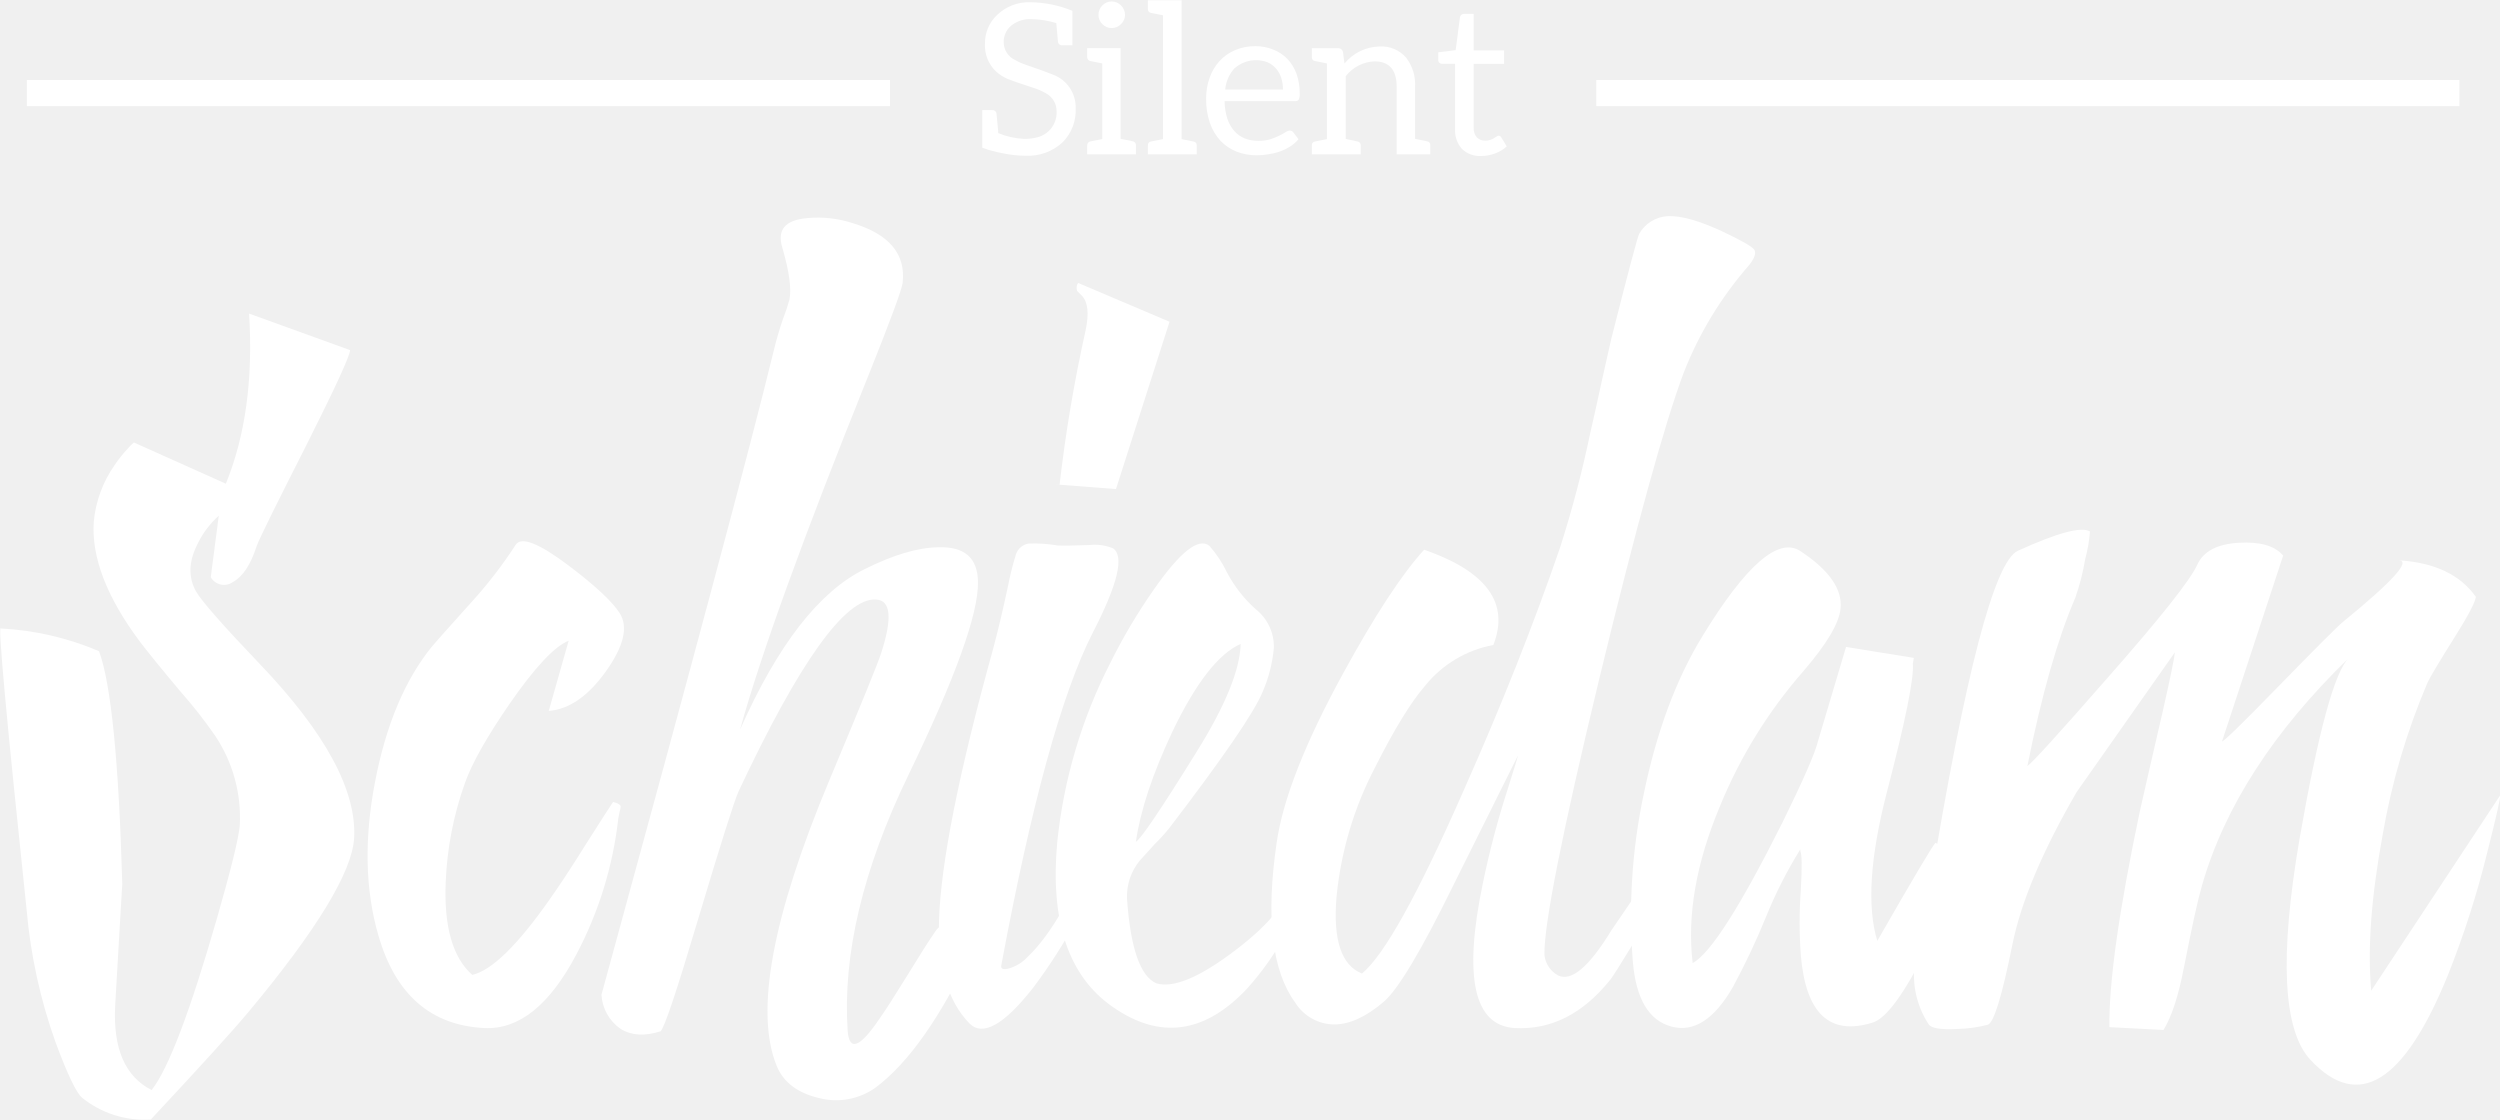
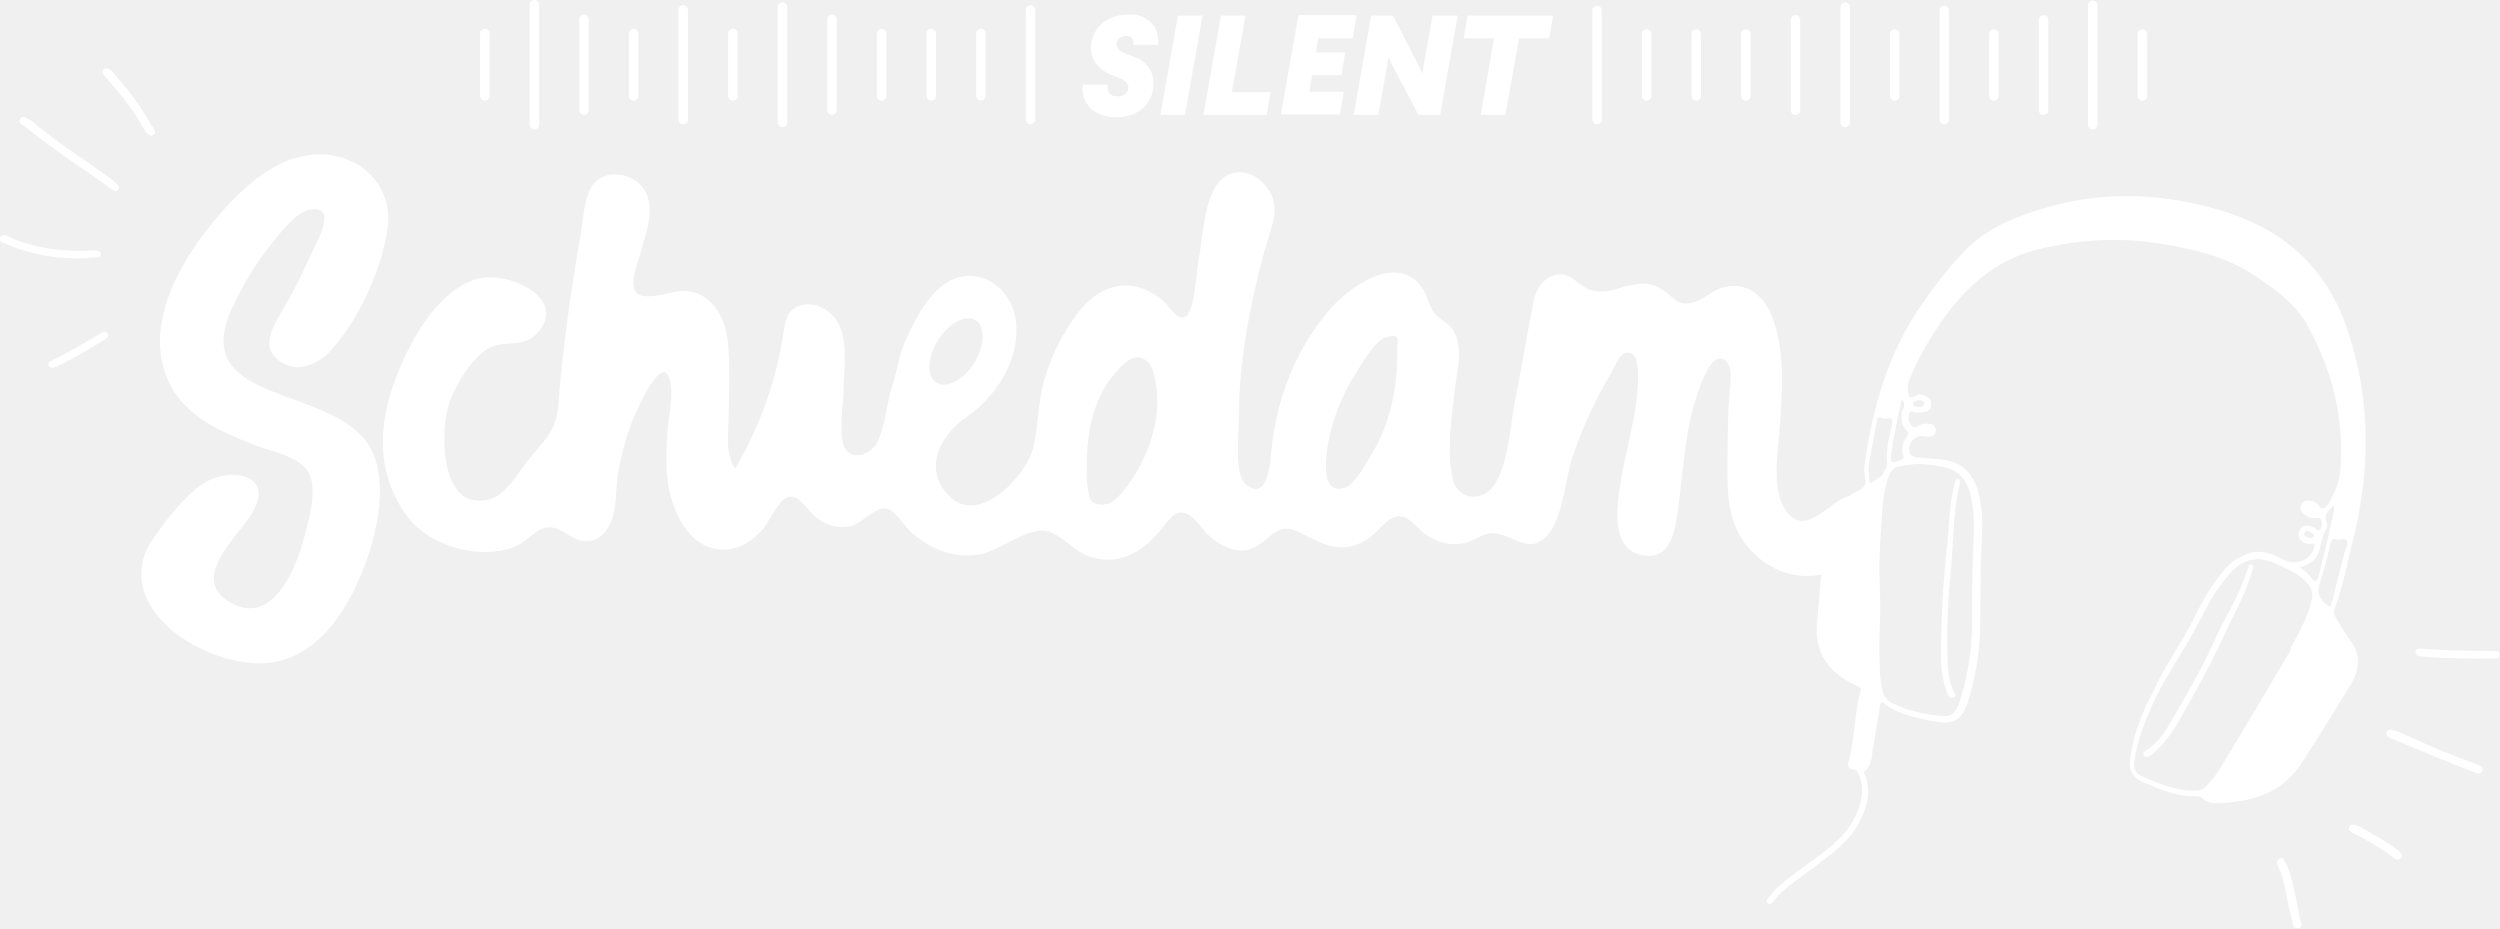
- <svg xmlns="http://www.w3.org/2000/svg" id="Layer_1" data-name="Layer 1" viewBox="0 0 389.43 174.39">
-   <defs>
-     <style>.cls-1{fill:#fff;}</style>
-   </defs>
-   <path class="cls-1" d="M226.52,492.29a14.18,14.18,0,0,0-3.32,4.43q-2.07,4.06-.22,7.38,1.33,2.29,10,11.37,15.28,16,14.62,27.1-0.52,7.9-16.39,26.95-3.62,4.35-15.28,16.83a15.47,15.47,0,0,1-10.71-3.4q-1.33-1.11-4.13-8.64a82.59,82.59,0,0,1-4.5-20.6q-4.8-45.48-4-43.85a44.89,44.89,0,0,1,15.28,3.54q2.81,7.61,3.62,36.32,0-.37-1.11,18.9-0.52,10,5.68,13.14,3.91-4.95,10.19-26.8,3.25-11.3,3.54-14.4a22.89,22.89,0,0,0-3.84-14,73.53,73.53,0,0,0-5.39-6.87q-4.65-5.54-6.42-7.9-7.68-10.34-7.09-18.6a18.32,18.32,0,0,1,3.25-8.79,19.4,19.4,0,0,1,2-2.51,6.35,6.35,0,0,1,1-1l14.32,6.42q4.58-11.22,3.62-26.5l15.73,5.69q0,1.26-6.79,14.77-7.24,14.25-7.75,15.73-1.4,4.36-3.69,5.61a2.38,2.38,0,0,1-3.47-.74Z" transform="translate(-192.44 -411.96)" />
-   <path class="cls-1" d="M287.94,536.88q1.18,0.3,1.18.74a3.16,3.16,0,0,1-.15.74q-0.15.66-.22,1.11a59.35,59.35,0,0,1-6.5,21.11Q276,572.47,267.93,572.1q-12.55-.59-16.54-14.4-3.1-10.63-.52-24t8.93-21.12q0.15-.22,6.05-6.79a69.1,69.1,0,0,0,6.94-9q1.33-1.92,8.2,3.25,6.27,4.73,8,7.46,2,3.18-2.14,9t-8.93,6.2l3.1-10.93q-3.25,1.26-9.15,9.75-5.39,7.83-7,12.4a51.94,51.94,0,0,0-3,15.43q-0.44,10.41,4.13,14.47,4.5-1,12-11.67,2.36-3.32,5.68-8.64Q287.28,537.84,287.94,536.88Z" transform="translate(-192.44 -411.96)" />
-   <path class="cls-1" d="M295.33,572.61q-3.69,1.18-6.2-.37a6.93,6.93,0,0,1-3-5.32q21.56-78.63,26.8-100.19,0.59-2.51,1.48-5.09a31.18,31.18,0,0,0,1-3q0.52-2.51-1.11-8.12-1.26-4.13,3.84-4.58a17.39,17.39,0,0,1,7,.74q8.71,2.59,7.9,9.38-0.22,1.62-5.24,14.18-15.21,37.73-20.08,55.37,8.78-19.79,19.42-25,6.64-3.32,11.44-3.4,6.13-.22,6.2,5.39,0.15,7.38-10.85,30.12-10.63,22-9.45,39.79,0.37,4.95,5-1.92,1.26-1.77,4.36-6.79,2.88-4.72,4.28-6.72a3,3,0,0,1,3.69-1.18,2.74,2.74,0,0,1,2.21,3,3.43,3.43,0,0,1-.37,1.55q-7.16,15.14-14.77,20.89A10.57,10.57,0,0,1,320,583q-5-1.18-6.57-5-5.17-12.62,8.27-44.67,7.31-17.42,8-19.64,2.66-8.2-.81-8.34-7.16-.44-21.41,29.9-1,2.21-6.35,20.08Q296.21,571.88,295.33,572.61Z" transform="translate(-192.44 -411.96)" />
-   <path class="cls-1" d="M363.62,541.6a1.83,1.83,0,0,0,1.11,1,0.72,0.72,0,0,1,.59,1,83.5,83.5,0,0,1-11.89,22.15q-6.87,8.79-10,5.61-5-5.17-4.72-15.95Q339.11,542,347.15,513q1.18-4.43,2.29-9.67a48.17,48.17,0,0,1,1.25-5,2.49,2.49,0,0,1,2-1.7,22,22,0,0,1,4.5.3q1.18,0.07,4.95-.07a7.44,7.44,0,0,1,3.69.52q2.66,1.85-3.17,13.14-7.24,14.18-14.25,51.83-0.15.74,1,.52a6.42,6.42,0,0,0,3.17-1.92Q358,555.78,363.62,541.6Zm-6.13-54.12a232.32,232.32,0,0,1,4.06-24.07q0.81-3.84-.52-5.32l-0.81-.81a1.5,1.5,0,0,1,.15-1.25l14.25,6.05-8.34,26.06-9.6-.74Z" transform="translate(-192.44 -411.96)" />
-   <path class="cls-1" d="M396.77,547a44.36,44.36,0,0,1-10.11,19q-9.9,10.48-20.89,2.81-10.34-7.16-8.64-25.69a79,79,0,0,1,8.27-27.91,88.53,88.53,0,0,1,6.79-11.44q6.13-8.79,8.64-6.79a18.11,18.11,0,0,1,2.73,4.13,20.37,20.37,0,0,0,4.5,5.76,7.41,7.41,0,0,1,2.81,6.05,22.25,22.25,0,0,1-1.77,6.87q-2,4.8-14.54,21.19a27.86,27.86,0,0,1-2.29,2.51L370,546A8.72,8.72,0,0,0,368,552q0.81,11.52,4.58,13.14,4,1.18,12.4-5.24t8.19-10.78Zm-27.39-3.91q1.18-.67,9.45-14,6.72-10.78,6.87-16.83-5.17,2.29-10.63,13.66Q370.41,535.85,369.38,543.08Z" transform="translate(-192.44 -411.96)" />
-   <path class="cls-1" d="M404.59,563.61q5.17-4.21,15.87-28.57,8.86-19.93,15-37.8a176.51,176.51,0,0,0,4.72-17.94q0.59-2.51,1.92-8.64,1-4.43,1.33-5.91,4-15.8,4.36-16.39a5.45,5.45,0,0,1,4.43-2.73q3.1-.15,8.64,2.44,4.21,2,4.8,2.73t-0.74,2.44A56.92,56.92,0,0,0,454.72,470q-4.5,12-13.14,47.62-8.71,36.1-8.56,43.12a4.12,4.12,0,0,0,2.14,3.17q3.1,1.48,8.27-7L451.55,545a1.6,1.6,0,0,1,2.21-.52,1.24,1.24,0,0,1,.52,2q-9.82,16.61-11,18.09-6.42,8-14.91,7.53-9.52-.59-4.95-22.52A138,138,0,0,1,427.26,535q1.77-5.61,1.62-5.32s-3.32,6.64-10,20.08Q411.38,565.08,408,568q-4.14,3.54-7.75,3.54a7.23,7.23,0,0,1-6.05-3.4q-5.47-7.46-2.88-25,1.48-10.11,10.34-26.28,7.38-13.51,12.62-19.27,14.62,5.09,10.78,14.84a17.82,17.82,0,0,0-10.63,6.35q-3.32,3.84-7.75,12.63a54.94,54.94,0,0,0-6.05,20.3Q399.79,561.69,404.59,563.61Z" transform="translate(-192.44 -411.96)" />
-   <path class="cls-1" d="M472.88,544.26a69.46,69.46,0,0,0-5.39,10.63,110.18,110.18,0,0,1-5.09,10.78q-4.36,7.61-9.6,6.2t-6-10a91.19,91.19,0,0,1,1.7-26.28q3-14.54,9.16-24.58,10.11-16.54,15.21-13.22,6.72,4.43,6.28,8.93-0.3,3.4-5.76,9.75a75.21,75.21,0,0,0-13,21q-5.61,13.36-4.28,24.51,4.13-2.21,14-21.93,4.87-9.89,5.54-12.7L480,512.74l10.56,1.7-0.15.89q0.29,3.4-4.06,20.08-3.91,15.14-1.48,23.11,8.64-15.06,9.08-15.28l3,1.77q1.33,3.18-4.13,14.25t-8.71,12q-10,3.1-11.15-10.48a68.65,68.65,0,0,1,0-10.19q0.29-5.39-.07-6Z" transform="translate(-192.44 -411.96)" />
-   <path class="cls-1" d="M515.93,535.33q-8,13.81-10,23.7-2.44,12.11-3.84,12.55a20.21,20.21,0,0,1-4.65.66q-4,.22-4.58-0.74a14,14,0,0,1-2.14-9.67q0.22-1.7,1-5.39,1-4.21,1.4-6.57,8.2-49.69,13.66-52.12,9.23-4.21,11.22-3a22.84,22.84,0,0,1-.74,4.28,35.66,35.66,0,0,1-1.55,6.05q-4.14,9.6-7.46,26.21,1.11-.74,12.48-13.73,12.33-14,14-17.65,1.4-3.1,6.42-3.4t6.94,2l-9.52,28.94q0.37,0.07,8.64-8.42,9-9.23,10.19-10.19,11.59-9.45,8.71-9.6,8.34,0.52,12,5.69-0.15,1.26-3.25,6.2-3.62,5.76-4.28,7.16a106.24,106.24,0,0,0-7,23.77q-2.66,14.47-1.77,24.22l20.08-30.42q0.15,0.37-2.07,9.15a144.86,144.86,0,0,1-6,18.68q-10.26,25.4-21.48,13.36-6.42-6.87-1.7-34.4,4.36-25,7.68-28.2-17.65,17.13-22.89,35.51-0.89,3-2.81,12.77-1.26,6.57-3.17,9.67l-8.42-.44q-0.15-10.41,4.73-33.59,1.11-4.95,3.62-15.8,1.7-7.53,1.85-9Z" transform="translate(-192.44 -411.96)" />
-   <path class="cls-1" d="M360,428.88a7,7,0,0,1-2,5.21,7.88,7.88,0,0,1-5.79,2.13,17.76,17.76,0,0,1-3.2-.31,21.26,21.26,0,0,1-2.63-.62l-0.93-.33v-5.85H347a0.62,0.62,0,0,1,.67.55q0,0.21.15,1.61t0.11,1.42a11.92,11.92,0,0,0,3.94.9,7.51,7.51,0,0,0,2.41-.31,4.27,4.27,0,0,0,1.5-.88,4,4,0,0,0,1.25-3.08,3.16,3.16,0,0,0-1.74-2.87,9.23,9.23,0,0,0-1.78-.78q-3.1-1-4.11-1.41a6.79,6.79,0,0,1-1.79-1.15,5.54,5.54,0,0,1-1.74-4.35,6,6,0,0,1,1.87-4.45,7.11,7.11,0,0,1,5.21-2,17.55,17.55,0,0,1,6.54,1.34v5.36h-1.58a0.61,0.61,0,0,1-.67-0.55q0-.1-0.26-2.9a14.34,14.34,0,0,0-3.85-.62,4.64,4.64,0,0,0-3.23,1.06,3.27,3.27,0,0,0-1.11,2.58,3.05,3.05,0,0,0,1.76,2.72,9.68,9.68,0,0,0,1.81.8q2.93,1,4.09,1.48A5.43,5.43,0,0,1,360,428.88Z" transform="translate(-192.44 -411.96)" />
-   <path class="cls-1" d="M369.39,434.56V436h-7.6v-1.41a0.62,0.62,0,0,1,.5-0.6l1.85-.37V421.84l-1.85-.37a0.62,0.62,0,0,1-.5-0.6v-1.41H367v14.13l1.85,0.37A0.62,0.62,0,0,1,369.39,434.56Zm-5.68-19.49a1.92,1.92,0,0,1-.16-0.79,2,2,0,0,1,.16-0.81,2.13,2.13,0,0,1,.45-0.67,2.16,2.16,0,0,1,.65-0.45,1.92,1.92,0,0,1,.79-0.16,2,2,0,0,1,.8.16,2.12,2.12,0,0,1,.66.45,2.23,2.23,0,0,1,.46.67,2,2,0,0,1,.17.81,1.84,1.84,0,0,1-.17.79,2.28,2.28,0,0,1-.46.65,2.11,2.11,0,0,1-.66.45,2,2,0,0,1-.8.16,1.93,1.93,0,0,1-.79-0.16A2.17,2.17,0,0,1,363.71,415.07Z" transform="translate(-192.44 -411.96)" />
-   <path class="cls-1" d="M378.86,434.56V436h-7.61v-1.4a0.55,0.55,0,0,1,.49-0.6l1.86-.37V414.34l-1.86-.37a0.55,0.55,0,0,1-.49-0.6V412h5.25v21.63l1.86,0.38A0.56,0.56,0,0,1,378.86,434.56Z" transform="translate(-192.44 -411.96)" />
-   <path class="cls-1" d="M390.79,419.69a6.14,6.14,0,0,1,2.17,1.43,6.55,6.55,0,0,1,1.43,2.31,9,9,0,0,1,.51,3.14,1.9,1.9,0,0,1-.15.91,0.61,0.61,0,0,1-.55.23h-11a9.14,9.14,0,0,0,.42,2.72,5.56,5.56,0,0,0,1.08,1.93,4.31,4.31,0,0,0,1.63,1.16,5.6,5.6,0,0,0,2.12.38,6.21,6.21,0,0,0,1.88-.25,9,9,0,0,0,1.36-.55,10.43,10.43,0,0,0,1-.55,1.26,1.26,0,0,1,.66-0.25,0.64,0.64,0,0,1,.55.28l0.81,1.06a5.5,5.5,0,0,1-1.29,1.13,8,8,0,0,1-1.61.79A10.16,10.16,0,0,1,390,436a10.77,10.77,0,0,1-1.81.15,8.39,8.39,0,0,1-3.15-.58,6.92,6.92,0,0,1-2.49-1.69,7.79,7.79,0,0,1-1.64-2.76,11.24,11.24,0,0,1-.59-3.78,9.61,9.61,0,0,1,.53-3.23,7.59,7.59,0,0,1,1.52-2.6,7,7,0,0,1,2.43-1.73,8,8,0,0,1,3.23-.63A7.37,7.37,0,0,1,390.79,419.69Zm-6,2.85a5.72,5.72,0,0,0-1.5,3.37h9a5.88,5.88,0,0,0-.28-1.85,4.14,4.14,0,0,0-.82-1.45,3.65,3.65,0,0,0-1.31-.95A5,5,0,0,0,384.81,422.55Z" transform="translate(-192.44 -411.96)" />
-   <path class="cls-1" d="M407.35,419.2a5.08,5.08,0,0,1,4.12,1.73,6.8,6.8,0,0,1,1.4,4.53v8.13l1.86,0.38a0.56,0.56,0,0,1,.51.6V436H410V425.46q0-3.94-3.47-3.94a6,6,0,0,0-4.46,2.3v9.78L403.9,434a0.56,0.56,0,0,1,.5.6V436h-7.61v-1.4a0.55,0.55,0,0,1,.49-0.6l1.86-.37V421.84l-1.86-.37a0.55,0.55,0,0,1-.49-0.6v-1.4h4.07a0.74,0.74,0,0,1,.78.6l0.23,1.79A7.24,7.24,0,0,1,407.35,419.2Z" transform="translate(-192.44 -411.96)" />
-   <path class="cls-1" d="M420.15,435.14A4.36,4.36,0,0,1,419.1,432v-10.1h-2a0.65,0.65,0,0,1-.44-0.15,0.6,0.6,0,0,1-.18-0.48v-1.16l2.71-.34,0.67-5.1a0.61,0.61,0,0,1,.21-0.4,0.67,0.67,0,0,1,.46-0.15H422v5.69h4.73v2.1H422v9.91a2.11,2.11,0,0,0,.5,1.55,1.77,1.77,0,0,0,1.3.5,2.3,2.3,0,0,0,.79-0.12,3.38,3.38,0,0,0,.58-0.27l0.42-.27a0.55,0.55,0,0,1,.3-0.12,0.5,0.5,0,0,1,.41.28l0.85,1.39a5.41,5.41,0,0,1-1.81,1.1,6.15,6.15,0,0,1-2.18.4A4,4,0,0,1,420.15,435.14Z" transform="translate(-192.44 -411.96)" />
-   <rect class="cls-1" x="248.65" y="12.46" width="134.46" height="4.07" />
-   <rect class="cls-1" x="4.18" y="12.46" width="134.46" height="4.07" />
+ <svg xmlns="http://www.w3.org/2000/svg" version="1.1" id="Layer_1" x="0px" y="0px" viewBox="0 0 529.1 196.5" style="enable-background:new 0 0 529.1 196.5;" xml:space="preserve">
+   <style type="text/css">
+ 	.st0{fill:#FFFFFF;}
+ 	.st1{fill:none;}
+ </style>
+   <g>
+     <g>
+       <path class="st0" d="M102.6,21.3c-0.6,0-1-0.5-1-1V7.1c0-0.6,0.5-1,1-1s1,0.5,1,1v13.1C103.7,20.8,103.2,21.3,102.6,21.3z" />
+     </g>
+     <g>
+       <path class="st0" d="M113.1,27.4c-0.6,0-1-0.5-1-1V1c0-0.6,0.5-1,1-1s1,0.5,1,1v25.3C114.2,26.9,113.7,27.4,113.1,27.4z" />
+     </g>
+     <g>
+       <path class="st0" d="M123.6,24.3c-0.6,0-1-0.5-1-1V4.1c0-0.6,0.5-1,1-1s1,0.5,1,1v19.1C124.7,23.8,124.2,24.3,123.6,24.3z" />
+     </g>
+     <g>
+       <path class="st0" d="M134.1,21.3c-0.6,0-1-0.5-1-1V7.1c0-0.6,0.5-1,1-1c0.6,0,1,0.5,1,1v13.1C135.2,20.8,134.7,21.3,134.1,21.3z" />
+     </g>
+     <g>
+       <path class="st0" d="M144.6,26.3c-0.6,0-1-0.5-1-1V2.1c0-0.6,0.5-1,1-1c0.6,0,1,0.5,1,1v23.2C145.7,25.8,145.2,26.3,144.6,26.3z" />
+     </g>
+     <g>
+       <path class="st0" d="M155.1,21.3c-0.6,0-1-0.5-1-1V7.1c0-0.6,0.5-1,1-1c0.6,0,1,0.5,1,1v13.1C156.2,20.8,155.7,21.3,155.1,21.3z" />
+     </g>
+     <g>
+       <path class="st0" d="M165.6,26.9c-0.6,0-1-0.5-1-1V1.5c0-0.6,0.5-1,1-1c0.6,0,1,0.5,1,1v24.4C166.6,26.5,166.2,26.9,165.6,26.9z" />
+     </g>
+     <g>
+       <path class="st0" d="M176.1,24.3c-0.6,0-1-0.5-1-1V4.1c0-0.6,0.5-1,1-1c0.6,0,1,0.5,1,1v19.1C177.1,23.8,176.7,24.3,176.1,24.3z" />
+     </g>
+     <g>
+       <path class="st0" d="M186.6,21.3c-0.6,0-1-0.5-1-1V7.1c0-0.6,0.5-1,1-1c0.6,0,1,0.5,1,1v13.1C187.6,20.8,187.2,21.3,186.6,21.3z" />
+     </g>
+     <g>
+       <path class="st0" d="M197.1,21.3c-0.6,0-1-0.5-1-1V7.1c0-0.6,0.5-1,1-1c0.6,0,1,0.5,1,1v13.1C198.1,20.8,197.7,21.3,197.1,21.3z" />
+     </g>
+     <g>
+       <path class="st0" d="M207.6,21.3c-0.6,0-1-0.5-1-1V7.1c0-0.6,0.5-1,1-1c0.6,0,1,0.5,1,1v13.1C208.6,20.8,208.1,21.3,207.6,21.3z" />
+     </g>
+     <g>
+       <path class="st0" d="M218.1,26.3c-0.6,0-1-0.5-1-1V2.1c0-0.6,0.5-1,1-1c0.6,0,1,0.5,1,1v23.2C219.1,25.8,218.6,26.3,218.1,26.3z" />
+     </g>
+   </g>
+   <g>
+     <g>
+       <path class="st0" d="M452.4,20.3V7.2c0-0.6,0.5-1,1-1c0.6,0,1,0.5,1,1v13.1c0,0.6-0.5,1-1,1C452.9,21.3,452.4,20.9,452.4,20.3z" />
+     </g>
+     <g>
+       <path class="st0" d="M441.9,26.4V1.1c0-0.6,0.5-1,1-1c0.6,0,1,0.5,1,1v25.3c0,0.6-0.5,1-1,1C442.4,27.4,441.9,26.9,441.9,26.4z" />
+     </g>
+     <g>
+       <path class="st0" d="M431.5,23.3V4.2c0-0.6,0.5-1,1-1c0.6,0,1,0.5,1,1v19.1c0,0.6-0.5,1-1,1C431.9,24.4,431.5,23.9,431.5,23.3z" />
+     </g>
+     <g>
+       <path class="st0" d="M421,20.3V7.2c0-0.6,0.5-1,1-1c0.6,0,1,0.5,1,1v13.1c0,0.6-0.5,1-1,1C421.4,21.3,421,20.9,421,20.3z" />
+     </g>
+     <g>
+       <path class="st0" d="M410.5,25.3V2.2c0-0.6,0.5-1,1-1c0.6,0,1,0.5,1,1v23.1c0,0.6-0.5,1-1,1C410.9,26.3,410.5,25.9,410.5,25.3z" />
+     </g>
+     <g>
+       <path class="st0" d="M400,20.3V7.2c0-0.6,0.5-1,1-1c0.6,0,1,0.5,1,1v13.1c0,0.6-0.5,1-1,1C400.5,21.3,400,20.9,400,20.3z" />
+     </g>
+     <g>
+       <path class="st0" d="M389.5,25.9V1.5c0-0.6,0.5-1,1-1c0.6,0,1,0.5,1,1v24.4c0,0.6-0.5,1-1,1C390,27,389.5,26.5,389.5,25.9z" />
+     </g>
+     <g>
+       <path class="st0" d="M379,23.3V4.2c0-0.6,0.5-1,1-1c0.6,0,1,0.5,1,1v19.1c0,0.6-0.5,1-1,1C379.5,24.4,379,23.9,379,23.3z" />
+     </g>
+     <g>
+       <path class="st0" d="M368.5,20.3V7.2c0-0.6,0.5-1,1-1c0.6,0,1,0.5,1,1v13.1c0,0.6-0.5,1-1,1C369,21.3,368.5,20.9,368.5,20.3z" />
+     </g>
+     <g>
+       <path class="st0" d="M358,20.3V7.2c0-0.6,0.5-1,1-1c0.6,0,1,0.5,1,1v13.1c0,0.6-0.5,1-1,1C358.5,21.3,358,20.9,358,20.3z" />
+     </g>
+     <g>
+       <path class="st0" d="M347.5,20.3V7.2c0-0.6,0.5-1,1-1c0.6,0,1,0.5,1,1v13.1c0,0.6-0.5,1-1,1C348,21.3,347.5,20.9,347.5,20.3z" />
+     </g>
+     <g>
+       <path class="st0" d="M337,25.3V2.2c0-0.6,0.5-1,1-1c0.6,0,1,0.5,1,1v23.1c0,0.6-0.5,1-1,1C337.5,26.3,337,25.9,337,25.3z" />
+     </g>
+   </g>
+   <g>
+     <g>
+       <path class="st1" d="M279.1,79.1c-2.3,0.7-5,5.5-6.3,7.5c-3.6,5.6-6.3,13.3-6.4,20c0,2.7,0.8,5.4,4.1,4.3c2.2-0.7,4.9-5.8,5.9-7.6    c3-5.1,4.5-10.9,5-16.8c0-1.3,0-4.3,0.2-3.6C281.2,80.6,283.2,77.8,279.1,79.1z" />
+     </g>
+     <g>
+       <path class="st0" d="M295.8,75.2c0,1.2-0.1,2.4-0.2,3.6C295.6,79.8,295.7,79.7,295.8,75.2z" />
+     </g>
+     <g>
+       <path class="st0" d="M49.3,64.8c2.1-4.3,4.4-8.5,7.4-12.2c1.9-2.4,5.9-8,9.2-8.3c5.5-0.6,1.2,6.7,0.3,8.8c-2,4.3-4,8.6-6.5,12.7    c-2.2,3.7-4.9,8.4,0.4,11.2c3.4,1.8,7.4-0.1,9.8-2.7c5.9-6.4,10.9-17.2,12.1-25.8c1.4-9.3-6-16.3-15.3-15.8    c-6.8,0.4-12.4,4.6-17,9.2c-8.7,8.8-19.2,23.8-14.8,36.9c2.9,8.7,11.1,12.3,19,15.4c3.5,1.4,9.8,2.3,11.6,6.2    c1.6,3.5-0.1,9.4-1,12.9c-1.6,6.3-6.4,19-15.2,14.5c-10.1-5.1,1.5-14.5,4.3-19.6c4.6-8.4-5.9-9.4-11.1-5.5    c-4.4,3.2-7.8,8-10.9,12.5c-7.9,14.8,13.9,26.9,26,25c9.2-1.5,14.9-9.6,18.4-17.6c3.3-7.5,6.6-19.8,2.5-27.6    C71.1,81.1,39.1,86.2,49.3,64.8z" />
+     </g>
+     <g>
+       <path class="st0" d="M295.6,78.8c0.1-1.2,0.2-2.4,0.2-3.6C295.6,74.5,295.6,77.5,295.6,78.8z" />
+     </g>
+     <g>
+       <g>
+         <path class="st1" d="M293.2,71.5c-2.3,0.7-5,5.5-6.3,7.5c-3.6,5.6-6.3,13.3-6.4,20c0,2.7,0.8,5.4,4.1,4.3     c2.2-0.7,4.9-5.8,5.9-7.6c3-5.1,4.5-10.9,5-16.8c0,1,0.1,0.9,0.2-3.6C295.2,72.9,297.3,70.2,293.2,71.5z" />
+       </g>
+       <g>
+         <ellipse transform="matrix(0.5322 -0.8466 0.8466 0.5322 31.6218 206.1118)" class="st1" cx="202.3" cy="74.4" rx="7.8" ry="4.5" />
+       </g>
+       <g>
+         <path class="st1" d="M242.5,76.1c-2.5-1.7-4.9,0.9-6.6,2.9c-4.7,5.5-5.9,12.8-5.9,19.6c0,1.5,0,2,0,3c0.5,2.9,0.1,5.6,4.1,5     c2.2-0.3,4.5-3.8,5.6-5.5c3.4-5,5.6-11.7,5.1-17.8C244.7,81.4,244.2,77.3,242.5,76.1z" />
+       </g>
+       <g>
+         <g>
+           <path class="st1" d="M293.2,71.5c-2.3,0.7-5,5.5-6.3,7.5c-3.6,5.6-6.3,13.3-6.4,20c0,2.7,0.8,5.4,4.1,4.3      c2.2-0.7,4.9-5.8,5.9-7.6c3-5.1,4.5-10.9,5-16.8c0,1,0.1,0.9,0.2-3.6C295.2,72.9,297.3,70.2,293.2,71.5z" />
+         </g>
+         <g>
+           <path class="st1" d="M242.5,76.1c-2.5-1.7-4.9,0.9-6.6,2.9c-4.7,5.5-5.9,12.8-5.9,19.6c0,1.5,0,2,0,3c0.5,2.9,0.1,5.6,4.1,5      c2.2-0.3,4.5-3.8,5.6-5.5c3.4-5,5.6-11.7,5.1-17.8C244.7,81.4,244.2,77.3,242.5,76.1z" />
+         </g>
+         <g>
+           <ellipse transform="matrix(0.5322 -0.8466 0.8466 0.5322 31.6218 206.1118)" class="st1" cx="202.3" cy="74.4" rx="7.8" ry="4.5" />
+         </g>
+         <g>
+           <g>
+             <ellipse transform="matrix(0.5322 -0.8466 0.8466 0.5322 31.6218 206.1118)" class="st1" cx="202.3" cy="74.4" rx="7.8" ry="4.5" />
+           </g>
+           <g>
+             <path class="st1" d="M293.2,71.5c-2.3,0.7-5,5.5-6.3,7.5c-3.6,5.6-6.3,13.3-6.4,20c0,2.7,0.8,5.4,4.1,4.3       c2.2-0.7,4.9-5.8,5.9-7.6c3-5.1,4.5-10.9,5-16.8c0,1,0.1,0.9,0.2-3.6C295.2,72.9,297.3,70.2,293.2,71.5z" />
+           </g>
+           <g>
+             <path class="st1" d="M242.5,76.1c-2.5-1.7-4.9,0.9-6.6,2.9c-4.7,5.5-5.9,12.8-5.9,19.6c0,1.5,0,2,0,3c0.5,2.9,0.1,5.6,4.1,5       c2.2-0.3,4.5-3.8,5.6-5.5c3.4-5,5.6-11.7,5.1-17.8C244.7,81.4,244.2,77.3,242.5,76.1z" />
+           </g>
+           <g>
+             <path class="st0" d="M389.1,106c-3.2,2-7.3,6.8-10.8,2.5c-3.6-4.3-2-13.2-1.6-18.3c0.5-7.1,1-14.3-1-21.3       c-1.5-5.2-4.9-9.5-10.9-8.1c-2.5,0.6-4.3,2.8-6.7,3.3c-3.2,0.7-3.9-1.3-6.3-2.8c-5.7-3.7-10.4,2.1-15.6-0.1       c-2.6-1.1-3.8-3.7-7-3c-2.6,0.6-4.1,2.9-4.6,5.4c-1.4,7-2.5,14-3.9,20.9c-1.1,5.3-1.4,13.7-4.5,18.2c-2.6,3.7-7.7,3-8.7-1.2       c-1.4-5.8-0.3-13.1,0.4-19c0.4-3.8,1.8-8.6-0.1-12.2c-1-1.9-2.8-2.4-4.1-3.9c-1.3-1.5-1.5-3.6-2.6-5.3       c-5.3-8-15.9-0.2-20.1,4.9c-6.9,8.3-10.8,18.4-11.9,29.1c-0.2,2.1-0.6,11.4-5.4,7.4c-2.6-2.1-1.5-10.6-1.5-13.4       c-0.1-12,2.3-24.7,5.5-36.3c1.4-4.9,3.9-9.6-0.3-14c-2.6-2.7-6.6-3.4-9.3-0.4c-3.4,3.9-3.5,12.1-4.5,17c-0.4,2-0.7,11-2.9,11.7       c-1.8,0.6-3.3-2.4-4.4-3.3c-1.6-1.4-3.6-2.6-5.7-3.1c-4.9-1.2-9.2,1.4-12.2,5.2c-3.3,4.2-5.8,9.1-7.3,14.2       c-1.5,4.8-1.2,9.7-2.4,14.5c-1.4,6.1-11.5,16.8-17.8,10.4c-5.7-5.8-1.9-12.9,3.6-16.7c6.3-4.4,11.1-11.7,10.6-19.7       c-0.6-8.1-9-13.4-15.7-8.1c-3.6,2.9-5.6,6.9-7.5,11c-1.6,3.3-1.9,6.6-3,9.9c-1.2,3.7-1.5,8.8-3.3,12.3       c-1.1,2.1-4.5,3.8-6.4,1.7c-2-2.1-0.7-9.8-0.7-12.3c0-4.3,1-9.9-0.7-13.9c-1.3-3.1-4.8-5.5-8.2-4.6c-3.3,0.9-3.4,3.6-3.9,6.5       c-1.6,10.1-5,19.3-10.1,28.1c-2.2-3.2-1.4-7.5-1.4-11.1c0.1-5,0.3-10.1-0.1-15.1c-0.3-4-1.8-8.3-5.5-10.4       c-4.5-2.5-7.7,0.4-12.1,0.1c-4.3-0.3-1.8-6.2-1-9c1.2-4.3,3.6-10.2,0.4-14.2c-2.3-2.8-7.3-3.7-10-0.9       c-2.4,2.6-2.5,8.4-3.1,11.6c-2.1,11.9-3.7,23.9-4.7,35.9c-0.4,5.4-3.2,7.3-6.5,11.5c-2,2.6-4.7,7.3-8.1,8.1       c-10.7,2.7-10.5-15.3-8.2-21c1.5-3.8,4.2-8.3,7.6-10.7c3.3-2.2,7.4-0.3,10.3-3c8-7.7-6-14-12.5-11.9       c-8.6,2.7-14.6,14.2-17.4,22.2c-3.4,9.6-3.4,19.5,2.9,28c3.5,4.7,9.8,7.2,15.5,7.5c2.6,0.1,5.3-0.2,7.7-1.3       c2.2-1,4.1-3.7,6.6-3.9c2.8-0.2,4.8,2.7,7.6,2.9c2.6,0.2,4.4-1.3,5.5-3.6c1.6-3.2,1.1-7.3,1.7-10.7c0.6-3.7,1.6-7.3,2.9-10.8       c0.9-2.3,6.8-15.9,8.2-8.4c0.6,3.2-0.5,7.7-0.7,11c-0.2,3.9-0.4,7.8,0.4,11.6c1.3,6,4.8,12.9,11.9,12.7       c3.1-0.1,5.4-1.7,7.5-3.8c1.6-1.6,3.5-6.3,5.5-7.2c2.5-1.1,4.5,2.9,6.2,4.2c2.2,1.7,4.6,2.4,7.4,1.8c2.3-0.5,5-3.9,7.3-3.7       c2,0.2,4.1,3.9,5.5,5.1c4,3.4,8.7,5.5,14,4.7c4.6-0.6,10.4-5.9,14.6-5c3.3,0.7,5.9,4.5,9.4,5.5c2.4,0.7,4.7,0.8,7.1,0       c2.4-0.8,4.5-2.4,6.3-4.2c1.3-1.2,3.5-4.9,5.2-5.2c2.8-0.5,4.6,3.4,6.4,4.9c1.8,1.6,4.1,3,6.5,3.1c5.7,0.2,6.8-6.5,12-4.1       c5.4,2.5,9.1,5.3,14.9,1.8c2-1.2,4-4.4,6.3-4.9c2.5-0.5,4.3,2.6,6.1,3.8c2.4,1.7,5.1,2.4,8,1.9c2.4-0.5,4.5-2.5,6.9-2.1       c4,0.6,7.2,4.4,10.8,0.5c3.5-3.9,3.8-12.1,5.5-17c2.1-6.1,4.8-11.9,8.1-17.5c0.9-1.5,2.2-5.7,4.6-3.8c1.6,1.2,1,6.8,0.9,8.4       c-0.7,6.9-2.9,13.6-3.8,20.5c-0.7,5.1-1.3,12.9,5.6,13.6c6,0.6,6.4-6.9,7-11.1c0.9-7,1.3-14.3,3.3-21.1c0.7-2.4,4-13.2,7.2-8.3       c1.1,1.7,0,7.6,0,9.6c-0.1,3.4-0.2,6.8-0.2,10.2c0,6.2-0.3,12.5,3.5,17.8c7.2,10,21.2,9.7,27.1-1.7       C398.9,107.7,394.9,102.3,389.1,106z M198.5,72c2.3-3.7,5.9-5.5,8-4.2c2.1,1.3,1.9,5.4-0.3,9s-5.9,5.5-8,4.2       S196.2,75.7,198.5,72z M239.7,101.2c-1.2,1.7-3.4,5.2-5.6,5.5c-4,0.6-3.6-2.1-4.1-5c0-1,0-1.5,0-3c0-6.9,1.2-14.1,5.9-19.6       c1.7-2,4-4.6,6.6-2.9c1.8,1.2,2.2,5.3,2.4,7.3C245.3,89.5,243.1,96.1,239.7,101.2z M295.8,75.2c-0.1,4.5-0.2,4.6-0.2,3.6       c-0.5,5.9-2,11.7-5,16.8c-1.1,1.8-3.8,6.9-5.9,7.6c-3.2,1.1-4.1-1.6-4.1-4.3c0-6.7,2.8-14.4,6.4-20c1.3-2,3.9-6.7,6.3-7.5       C297.3,70.2,295.2,72.9,295.8,75.2z" />
+           </g>
+         </g>
+       </g>
+     </g>
+   </g>
+   <g>
+     <path class="st0" d="M243.5,4.7c1.2,1.1,1.8,2.7,1.6,4.8h-5.2c0.2-1.2-0.5-1.9-1.6-1.9c-1.1,0-2,0.7-2,1.8c0,1.1,0.8,1.6,2.9,2.3   c3.6,1.2,4.9,3.2,4.9,6c0,2.2-0.8,4-2.2,5.2c-1.5,1.3-3.4,1.9-5.7,1.9c-2.4,0-4.2-0.7-5.5-2c-1.3-1.4-1.8-3-1.5-4.9h5.2   c-0.1,1.6,0.5,2.5,2.1,2.5c1.4,0,2.3-0.8,2.3-1.9c0-0.9-0.9-1.7-2.7-2.3c-3.4-1.2-5.2-3.2-5.2-6.1c0-2,0.8-3.7,2.2-5   c1.5-1.3,3.4-2,5.7-2C240.6,2.9,242.2,3.5,243.5,4.7z" />
+     <path class="st0" d="M254.5,3.3l-3.7,21h-5.2l3.7-21H254.5z" />
+     <path class="st0" d="M263.6,3.3l-2.9,16.2h8.2l-0.8,4.8h-13.4l3.7-21H263.6z" />
+     <path class="st0" d="M287.1,3.3l-0.8,4.8h-7.3l-0.5,3h6.2l-0.8,4.8h-6.2l-0.6,3.5h7.3l-0.8,4.8h-12.5l3.7-21H287.1z" />
+     <path class="st0" d="M308.5,3.3l-3.7,21h-4.6l-5.7-10.8l-0.6-1.4l-2.2,12.2h-5.2l3.7-21h4.6l5.6,10.9l0.6,1.4l2.2-12.3H308.5z" />
+     <path class="st0" d="M328.7,3.3l-0.8,4.8h-6.4l-2.9,16.2h-5.2l2.8-16.2h-6.4l0.8-4.8H328.7z" />
+   </g>
+   <g id="bFFuuM.tif">
+     <g>
+       <path class="st0" d="M455.6,146.6c2.5-5.7,6.3-10.7,9-16.3c1.6-3.3,3.5-6.5,5.9-9.4c1.5-1.9,3.5-3.2,5.8-3.9    c2.7-0.7,5,0.4,7.3,1.6c2.4,1.1,5.4-0.1,6.1-2.6c0.2-0.6,0.3-1.1-0.6-0.9c-0.6,0.1-1.3-0.1-1.8-0.5c-0.9-0.6-1.1-1.4-0.6-2.3    c0.4-0.9,1.1-1.2,2.1-1c0.3,0.1,0.5,0.2,0.8,0.3c0.5,0.1,0.8,1,1.4,0.5c0.5-0.5,0.4-1.2,0.3-1.8c-0.1-0.6-0.3-0.8-1-0.7    c-1,0.2-1.9-0.1-2.6-0.7c-0.7-0.6-1.1-1.4-0.6-2.2c0.5-0.8,1.2-0.9,2.1-0.7c0.5,0.1,1,0.4,1.4,0.8c0.9,1.4,1.6,0.7,2.2-0.2    c1.3-2.2,2.3-4.5,2.5-7c0.9-10.8-1.6-20.8-6.7-30.3c-2.7-5.1-7.2-8.2-11.9-11.3c-6.1-3.9-13-5.4-19.9-6.5    c-8.5-1.3-16.8-0.8-25.2,1.2c-7.8,1.9-13.7,6.3-18.5,12.4c-3.7,4.7-6.7,9.7-9,15.2c-0.3,0.7-0.4,1.4-0.3,2.2    c0.1,1.2,0.1,2.2,1.8,1.2c0.6-0.4,1.5-0.1,2.1,0.2c0.8,0.4,1.1,1,1,1.9c-0.1,0.9-0.6,1.3-1.5,1.4c-0.6,0.1-1.3,0.2-1.9,0.1    c-0.4-0.1-1-0.6-1.2,0.2c-0.2,0.9-0.3,1.7,0.4,2.5c0.5,0.6,0.9,0.5,1.4,0.2c0.8-0.5,1.6-0.6,2.6-0.5c0.8,0.1,1.2,0.6,1.2,1.4    c0,0.8-0.5,1.3-1.3,1.3c-0.4,0-0.9,0-1.3-0.1c-1.8-0.3-3.4,1.5-3,3.3c0.2,0.9,0.8,1.1,1.6,1.2c2,0.3,4.1,0.2,6.2,0.6    c4.3,0.8,6.1,3.8,7,7.6c0.5,2.4,0.7,4.8,0.6,7.2c-0.3,6.4-0.4,12.8-0.4,19.2c0,5.3-0.7,10.6-2.2,15.8c-1.6,5.4-3,6.4-8.5,5.3    c-3.4-0.7-6.9-1.4-9.7-3.7c-0.8-0.6-0.7,0.3-0.8,0.6c-0.5,3-1,6-1.5,9c-0.3,1.7-0.2,3.6-1.8,4.8c-0.3,0.2,0,0.5,0.1,0.8    c1.4,3.6,0.4,7-1.3,10.2c-1.8,3.5-5,5.9-8.1,8.3c-1.4,1.1-2.9,2.1-4.3,3.2c-2,1.5-4.2,3-5.7,5.1c-0.3,0.5-0.7,0.7-1.2,0.3    c-0.6-0.5,0-0.8,0.2-1.1c2.2-3,5.3-4.9,8.1-7c3.6-2.7,7.5-5.2,9.8-9.3c1.6-3,2.6-6.2,1.3-9.6c-0.3-0.7-0.6-1.2-1.4-1.3    c-0.9-0.1-1.1-0.8-0.9-1.5c1.4-4.9,1.2-10.2,2.6-15.1c0.2-0.7-0.2-0.8-0.7-1c-6.7-3-9.2-7.6-8.5-13.9c0.6-6.2,0.8-12.5,2.5-18.6    c0.5-1.9,1.4-3.8,2.1-5.7c0.3-0.7,0.8-1.2,1.4-1.6c0.8-0.5,1.6-1,2.4-1.4c1.3-0.6,2.2-1.2,1.7-2.9c-0.3-1.3-0.1-2.6,0.1-4    c1.7-11.4,4.9-22.2,11.4-31.9c2.9-4.3,6-8.4,9.6-12.1c4.9-5,11.1-7.4,17.7-9.3c12.7-3.6,25.4-2.8,37.7,1.1    c11.8,3.8,20.7,11.3,25.2,23.7c5.5,15.5,5.4,30.9,1.4,46.5c-1.2,4.7-2,9.4-3.8,14c-0.2,0.6,0,1,0.3,1.5c1,1.6,1.9,3.3,3.1,4.9    c2.4,3.2,1.9,6.4,0.1,9.4c-3.5,5.6-6.9,11.3-10.5,16.8c-4.2,6.3-10.7,8.1-17.8,8.3c-1.1,0-2.2-0.2-3-1c-0.5-0.4-1-0.5-1.6-0.5    c-4.1,0.1-7.7-1.5-11.3-3.1c-2-0.9-2.7-2.4-2.5-4.6c0.4-3.4,1.4-6.7,2.7-9.8C454,149.6,454.8,148.1,455.6,146.6z M484.9,137.4    c-0.1,0-0.1-0.1-0.2-0.1c0.1-0.2,0.2-0.3,0.3-0.5c1.7-3.3,3.6-6.4,4.3-10.1c0.2-1.3-0.1-2.3-1-3.3c-1.7-1.9-4-2.9-6.2-3.9    c-4.7-2.2-7.7-1.3-11.2,3.1c-2.3,2.8-3.9,6-5.6,9.2c-3,5.9-7,11.2-9.7,17.2c-1.7,3.9-3.3,7.8-3.9,12c-0.2,1.3,0,2.5,1.3,3.1    c3.7,1.7,7.4,3.3,11.6,3.2c0.9,0,1.7-0.2,2.3-0.9c1-1.1,2-2.2,2.8-3.5C474.9,154.4,479.9,145.9,484.9,137.4z M401.4,149.2    c0.5,0.2,1.1,0.5,1.6,0.7c2,0.7,4,1.1,6,1.4c4,0.7,4.8,0.2,6-3.6c0,0,0-0.1,0-0.1c1.9-6,2.5-12.3,2.4-18.5c-0.1-5,0.1-10,0.3-15.1    c0.1-2.9,0.1-5.8-0.5-8.7c-0.7-3.2-2.3-5.8-6-6.5c-2.2-0.4-4.6-0.8-6.7-0.5c-3.7,0.5-4.3,0.4-5.3,4.2c-0.4,1.6-0.7,3.3-0.8,4.9    c-0.2,3.4-0.5,6.9-0.6,10.3c-0.2,4.4,0.3,8.8,0.1,13.3c-0.2,3.9-0.2,7.9,0,11.8C398.2,145.3,398.1,148.2,401.4,149.2z M398.9,99.5    c0.2-0.3,0.5-0.7,0.5-1.3c-0.3-2.4,0.2-4.7,0.7-7c0.2-0.8,0.6-1.8,0.3-2.4c-0.2-0.6-1.3,0-2-0.3c0,0-0.1,0-0.1,0    c-0.8-0.4-1,0-1.1,0.7c-0.5,2.7-1,5.3-1.5,8c-0.3,1.4-0.3,2.8-0.1,4.3c0.1,0.4,0,1,0.6,0.6C397.1,101.4,398.4,101,398.9,99.5z     M493.4,127.8c0.1-0.5,0.3-0.9,0.4-1.4c0.8-3.3,1.7-6.6,2.5-9.8c0.2-0.7,0.7-1.6,0.4-2.1c-0.3-0.8-1.4-0.1-2.1-0.3    c-0.9-0.3-1.2,0.1-1.4,0.9c-0.6,2.6-1.2,5.3-2.1,7.8c-0.8,2.1-0.5,3.7,1.3,5.1C493,128.4,493.2,128.5,493.4,127.8z M402.5,84.5    c-0.9,3.9-1.7,7.5-2.2,11.2c-0.3,2.3-0.1,2.4,2.1,1.6c0.5-0.2,0.6-0.3,0.4-0.9c-0.5-1.4-0.1-2.7,0.7-3.9c0.3-0.5,0.6-0.9,0-1.4    c-1.2-1.2-1.2-2.6-0.9-4.1C403,86.2,403.3,85.4,402.5,84.5z M493.9,107c-1,1-2.2,1.8-1.5,3.5c0.2,0.5,0.2,1.1-0.1,1.6    c-0.9,1.3-1,2.8-1.4,4.3c-0.6,2-2,3.1-4.2,3.7c1,0.6,1.5,1.1,2.1,1.7c0.4,0.4,0.8,1.3,1.4,1.1c0.4-0.2,0.5-1.1,0.7-1.7    c1-3.9,1.9-7.8,2.8-11.8C493.8,108.6,494.1,107.9,493.9,107z M406.7,84.8c-0.7-0.2-1.3-0.1-1.8,0.5c-0.2,0.3,0,0.6,0.3,0.7    c0.7,0.1,1.5,0.3,2-0.3C407.4,85.3,407.1,85,406.7,84.8z M489,112.6c-0.5-0.2-1-0.4-1.3,0.2c-0.2,0.4,0.1,0.7,0.5,0.9    c0.5,0.1,1,0.3,1.4-0.1C490,113,489.3,112.9,489,112.6z" />
+       <path class="st0" d="M524.4,161.8c0.6,0.3,1.2,0.7,0.9,1.4c-0.3,0.8-1.1,0.5-1.7,0.2c-6-2.2-11.8-4.8-17.7-7.2    c-0.6-0.2-1-0.6-0.8-1.2c0.2-0.6,0.8-0.7,1.4-0.5c1.2,0.4,2.3,0.9,3.4,1.4C514.7,158.1,519.5,160.1,524.4,161.8z" />
+       <path class="st0" d="M529,138.9c-0.3,0.4-0.7,0.5-1.1,0.5c-5.2,0-10.4,0-15.6-0.5c-0.6-0.1-1.1-0.3-1.1-0.9c0-0.7,0.7-0.8,1.2-0.7    c5.1,0.4,10.2,0.4,15.3,0.5C528.6,137.6,529.1,138,529,138.9z" />
+       <path class="st0" d="M483.2,181.7c0.2,0.3,0.4,0.6,0.6,1c1,2.1,1.5,4.5,2,6.8c0.4,1.9,0.6,3.8,1.2,5.6c0.2,0.6,0.2,1.1-0.5,1.3    c-0.7,0.2-1.1-0.2-1.2-0.7c-0.3-1.2-0.6-2.5-0.9-3.7c-0.6-3-1-6-2.3-8.8c-0.2-0.5-0.3-1,0.1-1.3    C482.4,181.6,482.8,181.6,483.2,181.7z" />
+       <path class="st0" d="M500.9,175.8c2.2,1.2,4.4,2.5,6.4,4c0.6,0.4,1.4,1,0.8,1.8c-0.6,0.8-1.3,0.1-1.9-0.4c-2.5-1.8-5.2-3.4-8-4.8    c-0.6-0.3-1.3-0.5-1-1.3c0.3-0.9,1.1-0.6,1.8-0.3C499.6,175.1,500.3,175.4,500.9,175.8z" />
+       <path class="st0" d="M472.2,131.3c-2.5,5.5-5.2,10.9-8.2,16.2c-1.9,3.4-3.7,7-6.3,10c-0.8,0.9-1.6,1.7-2.6,2.4    c-0.5,0.3-1,0.5-1.4-0.1c-0.3-0.6,0.2-0.7,0.6-1c1.8-1.3,3.3-2.9,4.4-4.8c3.6-6.1,7.2-12.2,10.1-18.7c1.9-4.3,4.5-8.2,6.1-12.6    c0.3-0.7,0.5-1.5,0.8-2.2c0.2-0.4,0.2-1.2,0.8-1c0.7,0.2,0.3,0.8,0.2,1.2c-1,3.3-2.3,6.4-3.9,9.4    C472.6,130.5,472.4,130.9,472.2,131.3z" />
+       <path class="st0" d="M414.5,101.4c0.4,0.2,0.4,0.6,0.3,0.9c-1.6,6.4-1.3,12.9-2,19.4c-0.7,6.3-0.8,12.7-0.6,19    c0.1,2,0.5,3.9,1.3,5.7c0.2,0.4,0.7,0.9-0.1,1.2c-0.7,0.3-1-0.2-1.2-0.7c-1-2.5-1.4-5.1-1.4-7.8c0-7.9,0.4-15.8,1.3-23.7    c0.4-3.6,0.4-7.3,1.1-10.9c0.2-0.9,0.4-1.7,0.6-2.6C413.8,101.7,414,101.3,414.5,101.4z" />
+     </g>
+   </g>
+   <path class="st0" d="M4.6,26.4c-0.4-0.3-0.6-0.7-0.3-1.2c0.3-0.6,0.9-0.5,1.3-0.2c0.8,0.4,1.5,0.9,2.2,1.5c4.8,4,10.1,7.3,15.2,11  c0.6,0.4,1.1,0.8,1.6,1.3c0.4,0.4,0.8,0.9,0.4,1.4c-0.4,0.5-1,0.1-1.4-0.2c-1.8-1.3-3.6-2.6-5.4-3.8c-4.5-3-8.9-6.2-13.2-9.6  C4.8,26.5,4.7,26.4,4.6,26.4z" />
+   <path class="st0" d="M21.2,54.3c-0.3,0.1-0.7,0.2-1.1,0.2c-6.5,0.6-12.8-0.3-18.9-2.9c-0.6-0.3-1.5-0.4-1.2-1.3  c0.4-1,1.3-0.5,1.9-0.2c4.4,2.1,9.1,2.8,13.9,3c1.5,0.1,2.9-0.1,4.4-0.1c0.4,0,0.9,0,1.1,0.6C21.5,53.8,21.4,54,21.2,54.3z" />
+   <path class="st0" d="M23.9,15.3c2.7,3.1,5.5,6.5,7.6,10.3c0.3,0.6,0.7,1.1,1,1.6c0.3,0.4,0.5,0.9,0,1.3c-0.5,0.4-1,0.1-1.3-0.2  c-0.3-0.3-0.6-0.7-0.8-1.1c-2.1-3.9-4.9-7.3-7.8-10.6c-0.1-0.1-0.2-0.2-0.3-0.3c-0.4-0.5-0.9-1-0.3-1.7C22.4,14.3,23,14.4,23.9,15.3  z" />
+   <path class="st0" d="M10.5,77.7c-0.4-0.5-0.4-1,0.3-1.3c3.6-1.8,7.1-3.8,10.6-5.9c0.5-0.3,1.1-0.5,1.4,0.1c0.3,0.6-0.1,0.9-0.6,1.2  c-3.2,2.1-6.6,4-10,5.7C11.6,77.7,11.1,78,10.5,77.7z" />
</svg>
